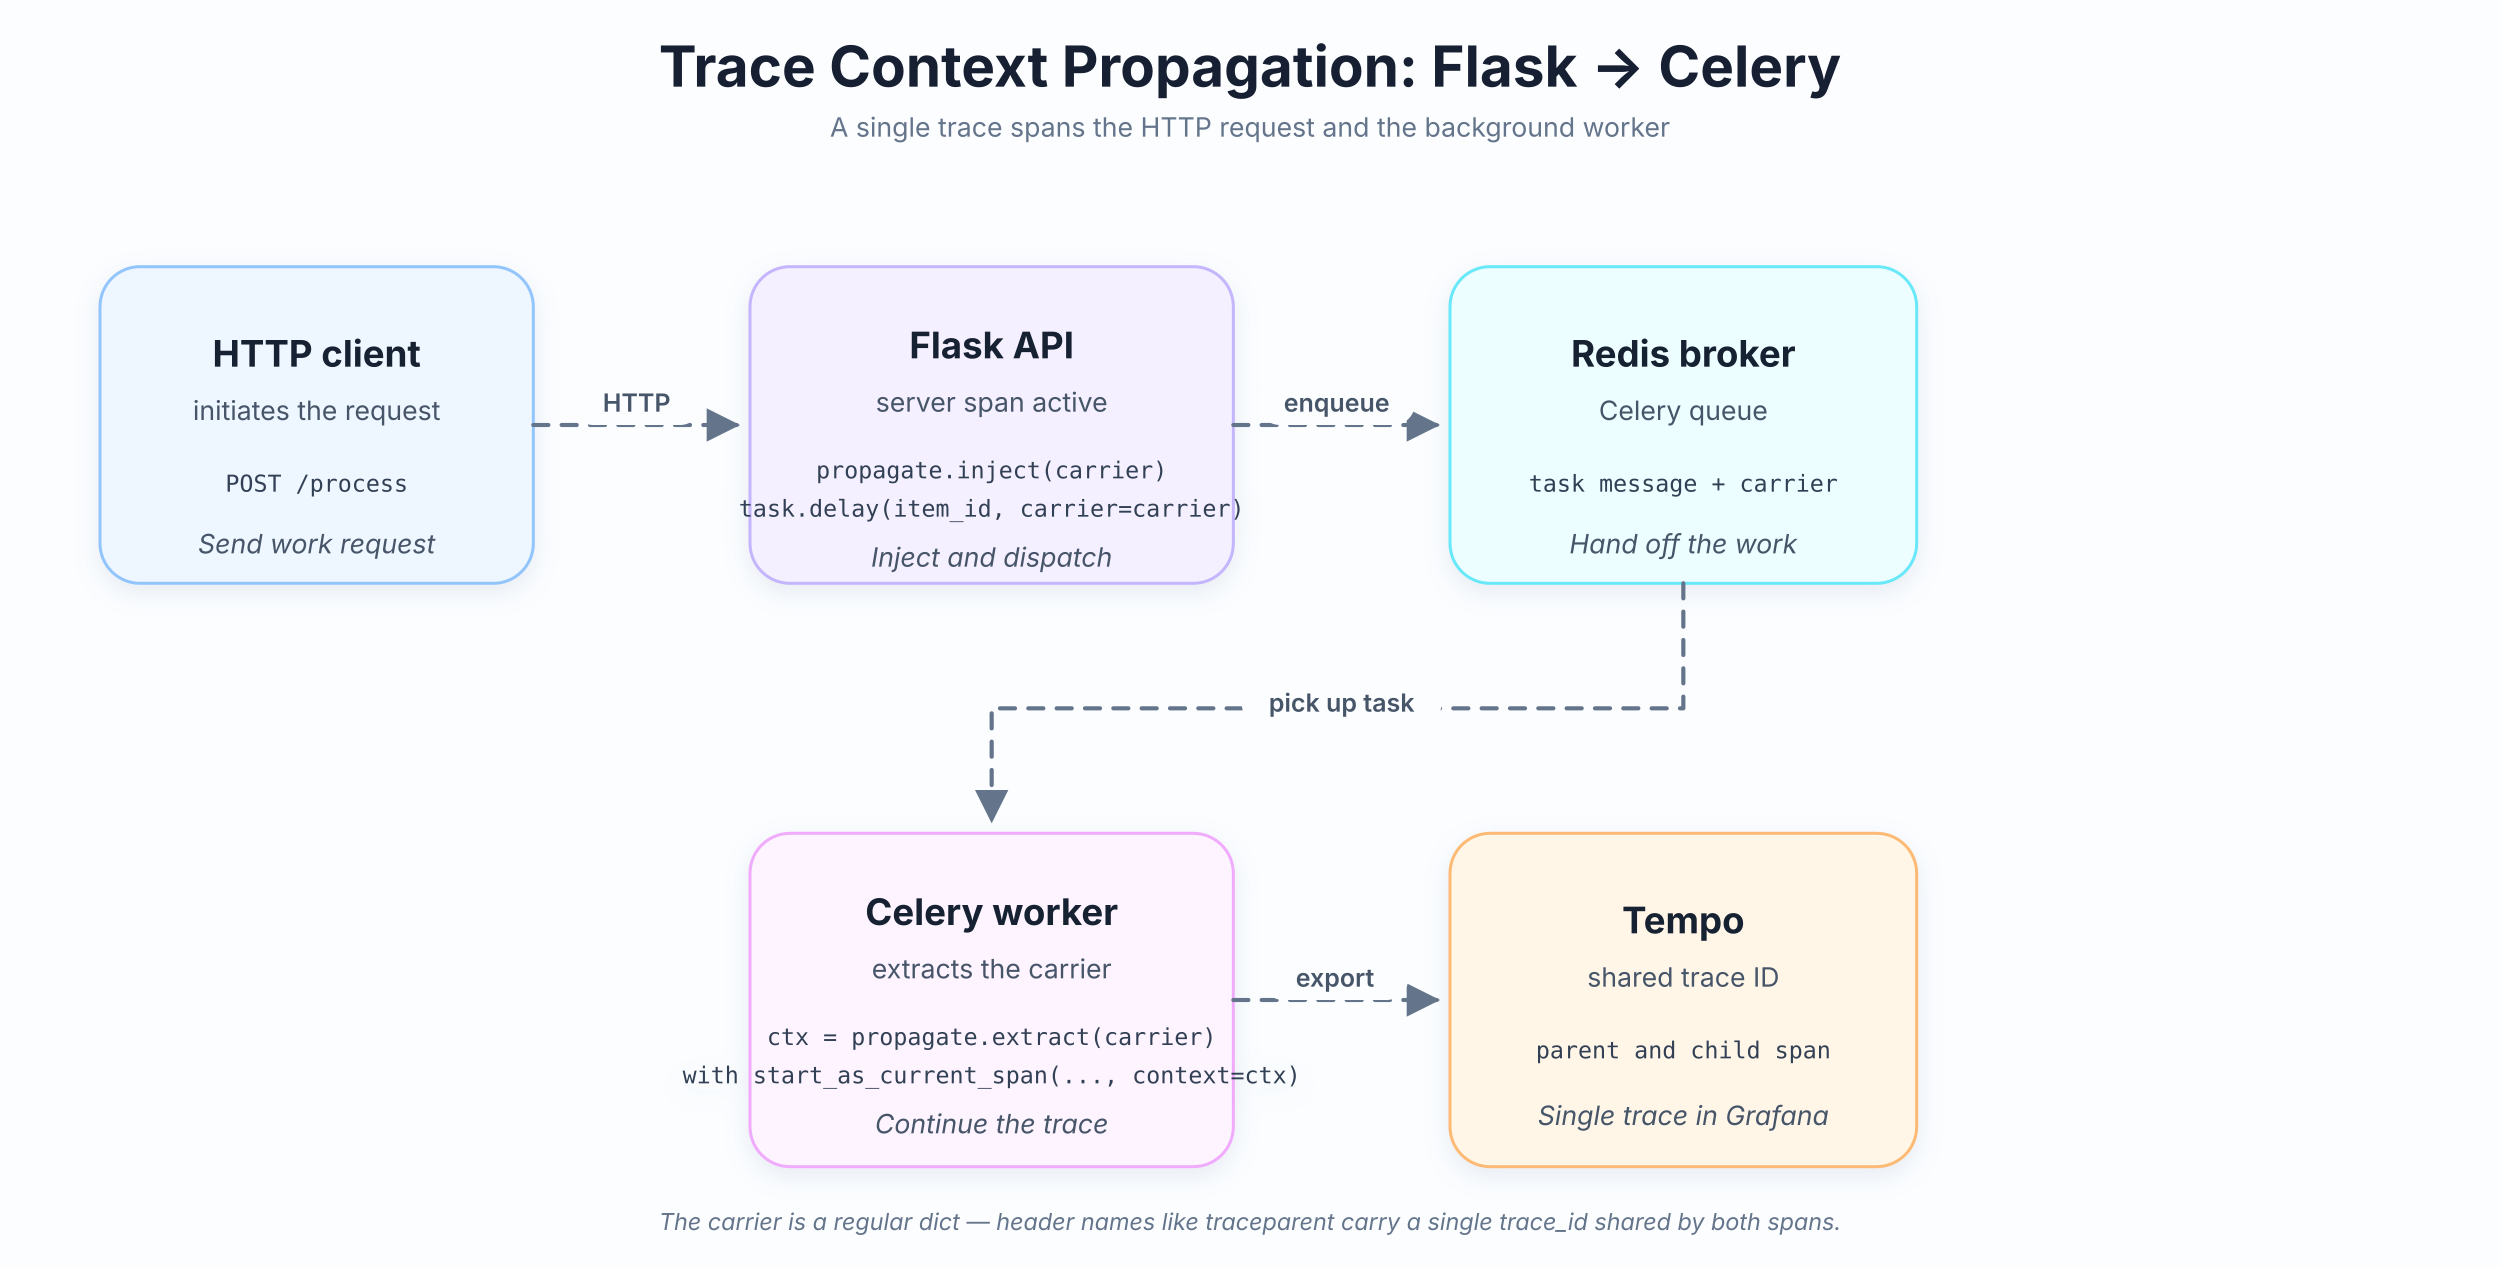
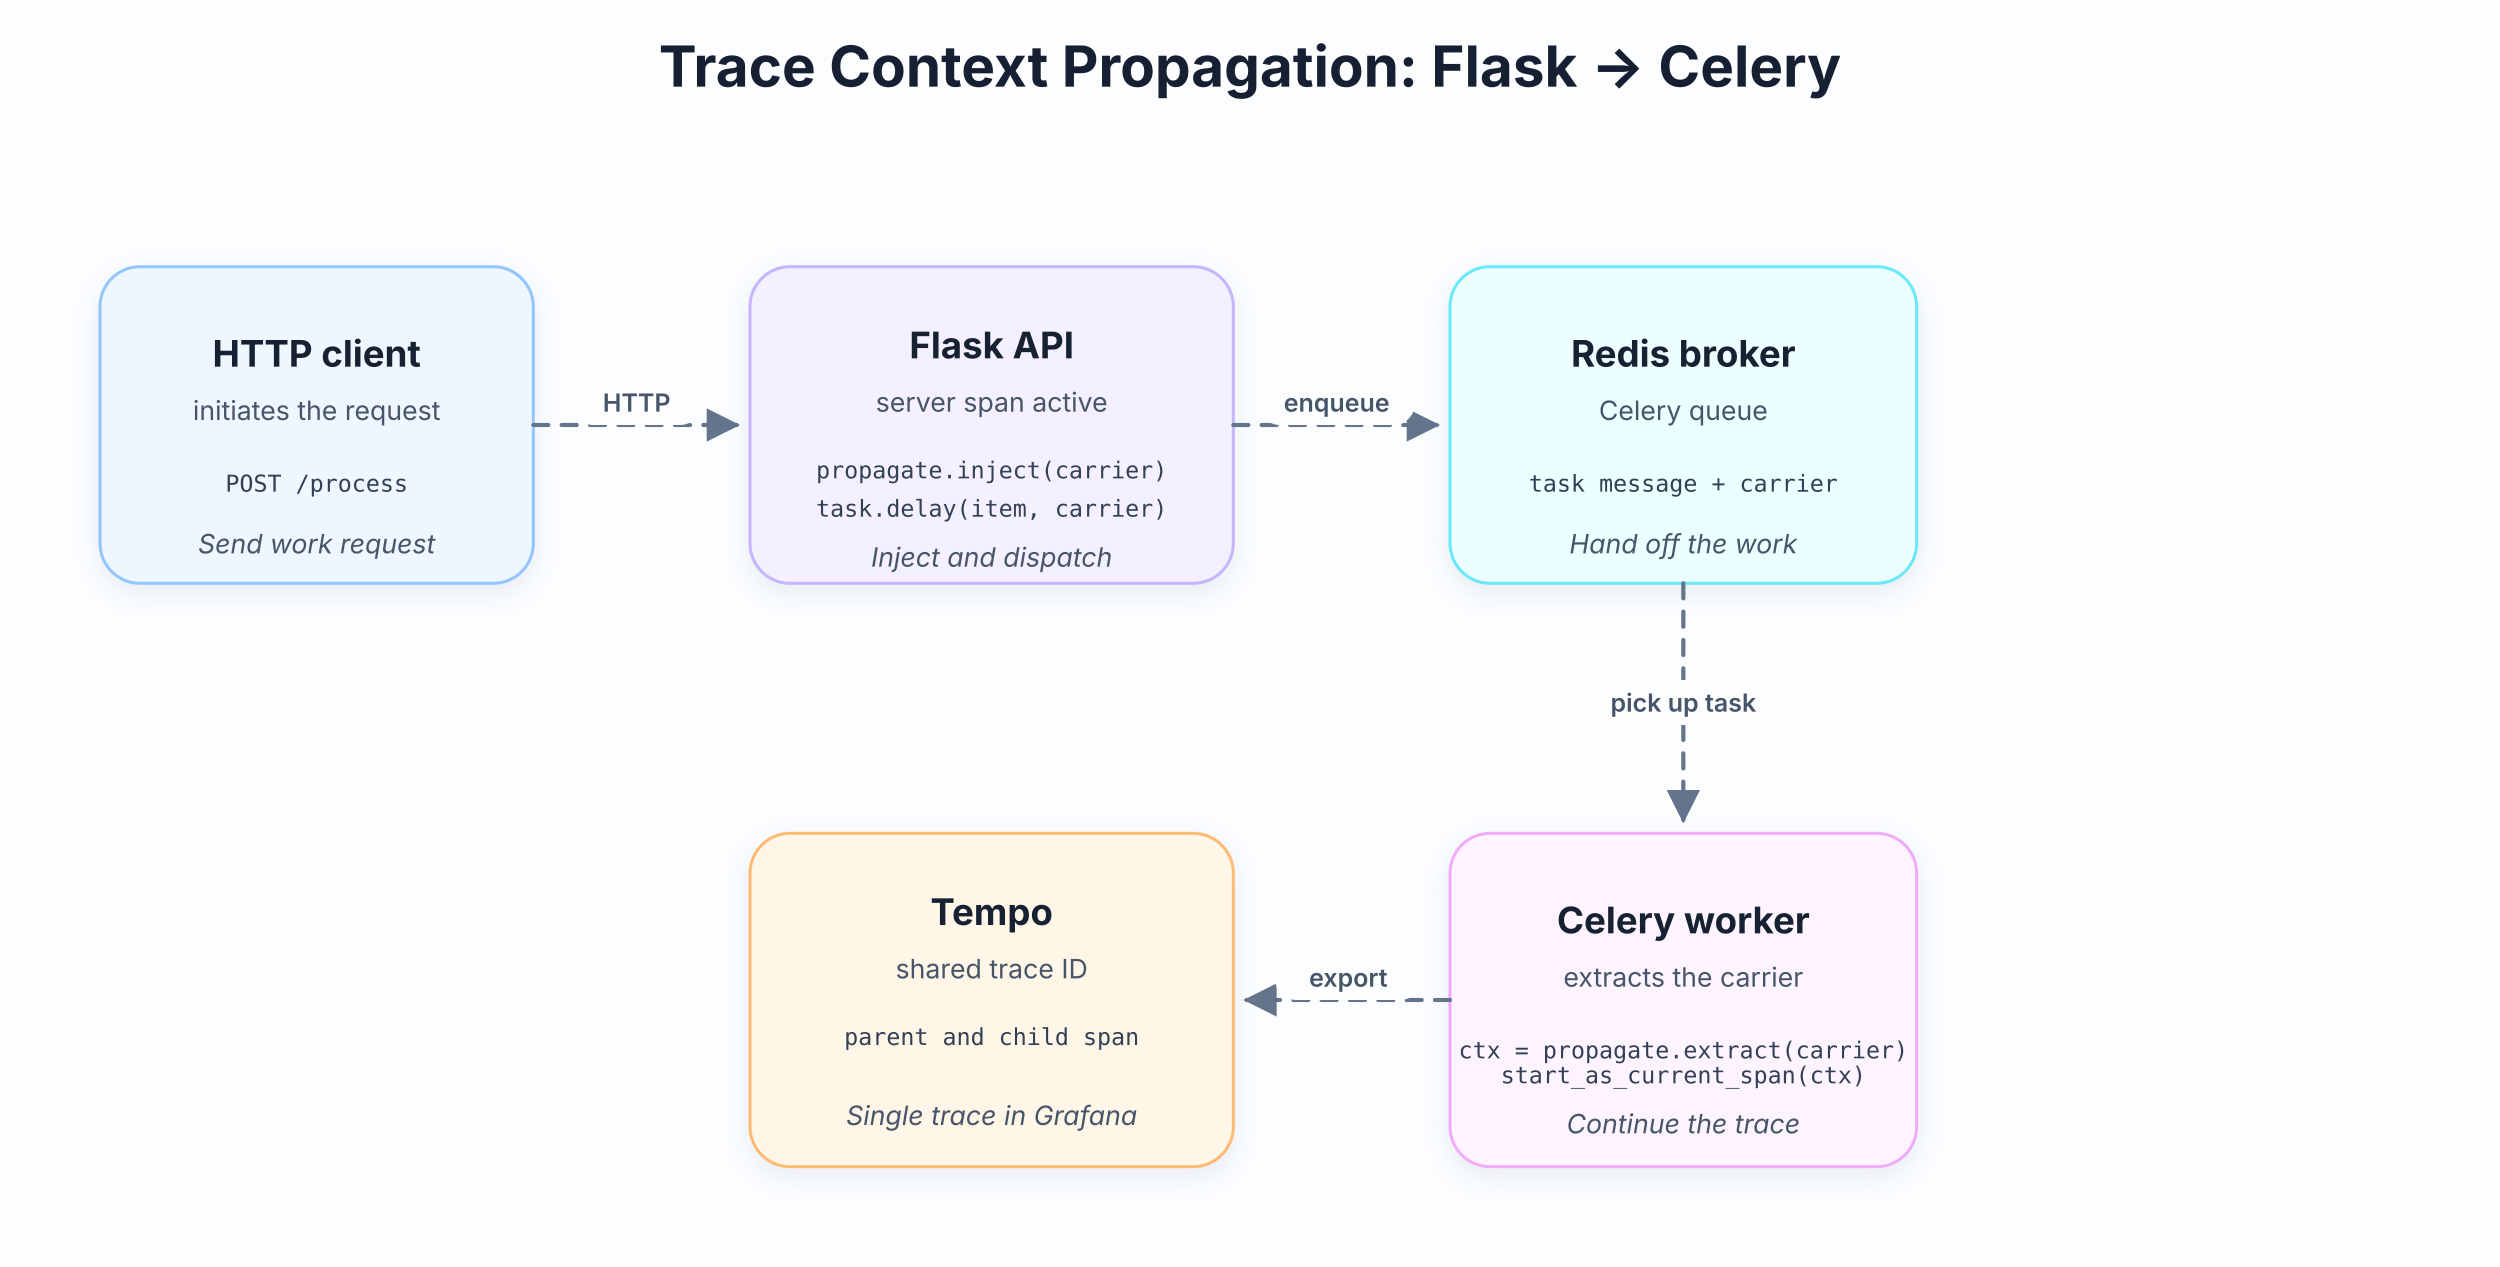
<svg xmlns="http://www.w3.org/2000/svg" width="1500" height="760" viewBox="0 0 1500 760" font-family="Inter, Helvetica, Arial, sans-serif">
  <style>
    @keyframes dash-flow { to { stroke-dashoffset: 0; } }
    .title { font-size: 34px; font-weight: 700; fill: #172033; text-anchor: middle; }
    .subtitle { font-size: 16px; fill: #64748b; text-anchor: middle; }
    .card-title { font-size: 22px; font-weight: 700; fill: #172033; text-anchor: middle; }
    .card-sub { font-size: 16px; fill: #475569; text-anchor: middle; }
    .card-code { font: 14px Menlo, Consolas, monospace; fill: #334155; text-anchor: middle; }
    .edge-label { font-size: 15px; font-weight: 600; fill: #475569; text-anchor: middle; }
    .note { font-size: 14px; fill: #64748b; text-anchor: middle; font-style: italic; }
    .edge { stroke: #64748b; stroke-width: 2.5; stroke-linecap: round; stroke-linejoin: round; stroke-dasharray: 9 8; stroke-dashoffset: -17; animation: dash-flow 700ms linear infinite; fill: none; }
  </style>
  <defs>
    <filter id="shadow" x="-15%" y="-15%" width="130%" height="140%">
      <feDropShadow dx="0" dy="5" stdDeviation="7" flood-color="#94a3b8" flood-opacity="0.18" />
    </filter>
    <marker id="arrow" viewBox="0 0 10 10" refX="9" refY="5" markerWidth="8" markerHeight="8" orient="auto">
      <path d="M0 0 L10 5 L0 10 Z" fill="#64748b" />
    </marker>
  </defs>
  <rect width="1500" height="760" fill="#fbfdff" />
  <text class="title" x="750" y="52">Trace Context Propagation: Flask → Celery</text>
-   <text class="subtitle" x="750" y="82">A single trace spans the HTTP request and the background worker</text>
  <g id="client-card" filter="url(#shadow)">
    <rect x="60" y="160" width="260" height="190" rx="24" fill="#eef6ff" stroke="#93c5fd" stroke-width="1.8" />
    <text class="card-title" x="190" y="220">HTTP client</text>
    <text class="card-sub" x="190" y="252">initiates the request</text>
    <text class="card-code" x="190" y="295">POST /process</text>
    <text class="card-sub" x="190" y="332" font-style="italic">Send work request</text>
  </g>
  <g id="flask-card" filter="url(#shadow)">
    <rect x="450" y="160" width="290" height="190" rx="24" fill="#f4f0ff" stroke="#c4b5fd" stroke-width="1.8" />
    <text class="card-title" x="595" y="215">Flask API</text>
    <text class="card-sub" x="595" y="247">server span active</text>
    <text class="card-code" x="595" y="287">propagate.inject(carrier)</text>
-     <text class="card-code" x="595" y="310">task.delay(item_id, carrier=carrier)</text>
+     <text class="card-code" x="595" y="310">task.delay(item, carrier)</text>
    <text class="card-sub" x="595" y="340" font-style="italic">Inject and dispatch</text>
  </g>
  <g id="broker-card" filter="url(#shadow)">
    <rect x="870" y="160" width="280" height="190" rx="24" fill="#ecfeff" stroke="#67e8f9" stroke-width="1.8" />
    <text class="card-title" x="1010" y="220">Redis broker</text>
    <text class="card-sub" x="1010" y="252">Celery queue</text>
    <text class="card-code" x="1010" y="295">task message + carrier</text>
    <text class="card-sub" x="1010" y="332" font-style="italic">Hand off the work</text>
  </g>
+   <g id="tempo-card" filter="url(#shadow)">
+     <rect x="450" y="500" width="290" height="200" rx="24" fill="#fff6e8" stroke="#fdba74" stroke-width="1.8" />
+     <text class="card-title" x="595" y="555">Tempo</text>
+     <text class="card-sub" x="595" y="587">shared trace ID</text>
+     <text class="card-code" x="595" y="627">parent and child span</text>
+     <text class="card-sub" x="595" y="675" font-style="italic">Single trace in Grafana</text>
+   </g>
  <g id="worker-card" filter="url(#shadow)">
-     <rect x="450" y="500" width="290" height="200" rx="24" fill="#fdf4ff" stroke="#f0abfc" stroke-width="1.8" />
-     <text class="card-title" x="595" y="555">Celery worker</text>
-     <text class="card-sub" x="595" y="587">extracts the carrier</text>
-     <text class="card-code" x="595" y="627">ctx = propagate.extract(carrier)</text>
-     <text class="card-code" x="595" y="650">with start_as_current_span(..., context=ctx)</text>
-     <text class="card-sub" x="595" y="680" font-style="italic">Continue the trace</text>
-   </g>
-   <g id="tempo-card" filter="url(#shadow)">
-     <rect x="870" y="500" width="280" height="200" rx="24" fill="#fff6e8" stroke="#fdba74" stroke-width="1.8" />
-     <text class="card-title" x="1010" y="560">Tempo</text>
-     <text class="card-sub" x="1010" y="592">shared trace ID</text>
-     <text class="card-code" x="1010" y="635">parent and child span</text>
-     <text class="card-sub" x="1010" y="675" font-style="italic">Single trace in Grafana</text>
+     <rect x="870" y="500" width="280" height="200" rx="24" fill="#fdf4ff" stroke="#f0abfc" stroke-width="1.8" />
+     <text class="card-title" x="1010" y="560">Celery worker</text>
+     <text class="card-sub" x="1010" y="592">extracts the carrier</text>
+     <text class="card-code" x="1010" y="635">ctx = propagate.extract(carrier)</text>
+     <text class="card-code" x="1010" y="650">start_as_current_span(ctx)</text>
+     <text class="card-sub" x="1010" y="680" font-style="italic">Continue the trace</text>
  </g>
  <line class="edge" x1="320" y1="255" x2="442" y2="255" marker-end="url(#arrow)" />
  <rect x="343" y="228" width="78" height="27" rx="13" fill="#fbfdff" />
  <text class="edge-label" x="382" y="247">HTTP</text>
  <line class="edge" x1="740" y1="255" x2="862" y2="255" marker-end="url(#arrow)" />
  <rect x="755" y="228" width="94" height="27" rx="13" fill="#fbfdff" />
  <text class="edge-label" x="802" y="247">enqueue</text>
-   <path class="edge" d="M 1010 350 L 1010 425 L 595 425 L 595 492" marker-end="url(#arrow)" />
-   <rect x="745" y="408" width="120" height="27" rx="13" fill="#fbfdff" />
-   <text class="edge-label" x="805" y="427">pick up task</text>
-   <line class="edge" x1="740" y1="600" x2="862" y2="600" marker-end="url(#arrow)" />
-   <rect x="757" y="573" width="88" height="27" rx="13" fill="#fbfdff" />
-   <text class="edge-label" x="801" y="592">export</text>
-   <text class="note" x="750" y="738">The carrier is a regular dict — header names like traceparent carry a single trace_id shared by both spans.</text>
+   <line class="edge" x1="1010" y1="350" x2="1010" y2="492" marker-end="url(#arrow)" />
+   <rect x="950" y="408" width="120" height="27" rx="13" fill="#fbfdff" />
+   <text class="edge-label" x="1010" y="427">pick up task</text>
+   <line class="edge" x1="870" y1="600" x2="748" y2="600" marker-end="url(#arrow)" />
+   <rect x="765" y="573" width="88" height="27" rx="13" fill="#fbfdff" />
+   <text class="edge-label" x="809" y="592">export</text>
  <mxfile host="app.diagrams.net" type="device">
    <diagram name="Trace Propagation" id="lab12-propagation">
      <mxGraphModel dx="1500" dy="760" grid="1" gridSize="10" guides="1" tooltips="1" connect="1" arrows="1" fold="1" page="1" pageScale="1" pageWidth="1500" pageHeight="760" math="0" shadow="1">
        <root>
          <mxCell id="0" />
          <mxCell id="1" parent="0" />
          <mxCell id="title" value="Trace Context Propagation: Flask to Celery" style="text;html=1;align=center;verticalAlign=middle;fontSize=34;fontStyle=1;fontColor=#172033;" vertex="1" parent="1">
            <mxGeometry x="370" y="22" width="760" height="46" as="geometry" />
          </mxCell>
-           <mxCell id="subtitle" value="A single trace spans the HTTP request and the background worker" style="text;html=1;align=center;verticalAlign=middle;fontSize=16;fontColor=#64748b;" vertex="1" parent="1">
-             <mxGeometry x="280" y="66" width="940" height="28" as="geometry" />
-           </mxCell>
          <mxCell id="client" value="HTTP client&#10;&#10;initiates the request&#10;&#10;POST /process&#10;&#10;Send work request" style="rounded=1;whiteSpace=wrap;html=1;fillColor=#eef6ff;strokeColor=#93c5fd;strokeWidth=2;fontSize=17;fontColor=#172033;align=center;verticalAlign=middle;arcSize=12;shadow=1;" vertex="1" parent="1">
            <mxGeometry x="60" y="160" width="260" height="190" as="geometry" />
          </mxCell>
-           <mxCell id="flask" value="Flask API&#10;&#10;server span active&#10;&#10;propagate.inject(carrier)&#10;task.delay(item_id, carrier=carrier)&#10;&#10;Inject and dispatch" style="rounded=1;whiteSpace=wrap;html=1;fillColor=#f4f0ff;strokeColor=#c4b5fd;strokeWidth=2;fontSize=17;fontColor=#172033;align=center;verticalAlign=middle;arcSize=12;shadow=1;" vertex="1" parent="1">
+           <mxCell id="flask" value="Flask API&#10;&#10;server span active&#10;&#10;propagate.inject(carrier)&#10;task.delay(item, carrier)&#10;&#10;Inject and dispatch" style="rounded=1;whiteSpace=wrap;html=1;fillColor=#f4f0ff;strokeColor=#c4b5fd;strokeWidth=2;fontSize=17;fontColor=#172033;align=center;verticalAlign=middle;arcSize=12;shadow=1;" vertex="1" parent="1">
            <mxGeometry x="450" y="160" width="290" height="190" as="geometry" />
          </mxCell>
          <mxCell id="broker" value="Redis broker&#10;&#10;Celery queue&#10;&#10;task message + carrier&#10;&#10;Hand off the work" style="rounded=1;whiteSpace=wrap;html=1;fillColor=#ecfeff;strokeColor=#67e8f9;strokeWidth=2;fontSize=17;fontColor=#172033;align=center;verticalAlign=middle;arcSize=12;shadow=1;" vertex="1" parent="1">
            <mxGeometry x="870" y="160" width="280" height="190" as="geometry" />
          </mxCell>
-           <mxCell id="worker" value="Celery worker&#10;&#10;extracts the carrier&#10;&#10;ctx = propagate.extract(carrier)&#10;with start_as_current_span(..., context=ctx)&#10;&#10;Continue the trace" style="rounded=1;whiteSpace=wrap;html=1;fillColor=#fdf4ff;strokeColor=#f0abfc;strokeWidth=2;fontSize=17;fontColor=#172033;align=center;verticalAlign=middle;arcSize=12;shadow=1;" vertex="1" parent="1">
+           <mxCell id="tempo" value="Tempo&#10;&#10;shared trace ID&#10;&#10;parent and child span&#10;&#10;Single trace in Grafana" style="rounded=1;whiteSpace=wrap;html=1;fillColor=#fff6e8;strokeColor=#fdba74;strokeWidth=2;fontSize=17;fontColor=#172033;align=center;verticalAlign=middle;arcSize=12;shadow=1;" vertex="1" parent="1">
            <mxGeometry x="450" y="500" width="290" height="200" as="geometry" />
          </mxCell>
-           <mxCell id="tempo" value="Tempo&#10;&#10;shared trace ID&#10;&#10;parent and child span&#10;&#10;Single trace in Grafana" style="rounded=1;whiteSpace=wrap;html=1;fillColor=#fff6e8;strokeColor=#fdba74;strokeWidth=2;fontSize=17;fontColor=#172033;align=center;verticalAlign=middle;arcSize=12;shadow=1;" vertex="1" parent="1">
+           <mxCell id="worker" value="Celery worker&#10;&#10;extracts the carrier&#10;&#10;ctx = propagate.extract(carrier)&#10;start_as_current_span(ctx)&#10;&#10;Continue the trace" style="rounded=1;whiteSpace=wrap;html=1;fillColor=#fdf4ff;strokeColor=#f0abfc;strokeWidth=2;fontSize=17;fontColor=#172033;align=center;verticalAlign=middle;arcSize=12;shadow=1;" vertex="1" parent="1">
            <mxGeometry x="870" y="500" width="280" height="200" as="geometry" />
          </mxCell>
          <mxCell id="http" value="HTTP" style="edgeStyle=orthogonalEdgeStyle;rounded=1;html=1;endArrow=classic;strokeColor=#64748b;strokeWidth=2;dashed=1;fontSize=15;fontStyle=1;fontColor=#475569;labelBackgroundColor=#fbfdff;" edge="1" parent="1" source="client" target="flask">
            <mxGeometry relative="1" as="geometry" />
          </mxCell>
          <mxCell id="enqueue" value="enqueue" style="edgeStyle=orthogonalEdgeStyle;rounded=1;html=1;endArrow=classic;strokeColor=#64748b;strokeWidth=2;dashed=1;fontSize=15;fontStyle=1;fontColor=#475569;labelBackgroundColor=#fbfdff;" edge="1" parent="1" source="flask" target="broker">
            <mxGeometry relative="1" as="geometry" />
          </mxCell>
          <mxCell id="pickup" value="pick up task" style="edgeStyle=orthogonalEdgeStyle;rounded=1;html=1;endArrow=classic;strokeColor=#64748b;strokeWidth=2;dashed=1;fontSize=15;fontStyle=1;fontColor=#475569;labelBackgroundColor=#fbfdff;" edge="1" parent="1" source="broker" target="worker">
-             <mxGeometry relative="1" as="geometry">
-               <Array as="points">
-                 <mxPoint x="1010" y="425" />
-                 <mxPoint x="595" y="425" />
-               </Array>
-             </mxGeometry>
+             <mxGeometry relative="1" as="geometry" />
          </mxCell>
          <mxCell id="export" value="export" style="edgeStyle=orthogonalEdgeStyle;rounded=1;html=1;endArrow=classic;strokeColor=#64748b;strokeWidth=2;dashed=1;fontSize=15;fontStyle=1;fontColor=#475569;labelBackgroundColor=#fbfdff;" edge="1" parent="1" source="worker" target="tempo">
            <mxGeometry relative="1" as="geometry" />
-           </mxCell>
-           <mxCell id="note" value="The carrier is a regular dict — header names like traceparent carry a single trace_id shared by both spans." style="text;html=1;align=center;verticalAlign=middle;fontSize=14;fontColor=#64748b;fontStyle=2;" vertex="1" parent="1">
-             <mxGeometry x="180" y="718" width="1140" height="28" as="geometry" />
          </mxCell>
        </root>
      </mxGraphModel>
    </diagram>
  </mxfile>
</svg>
